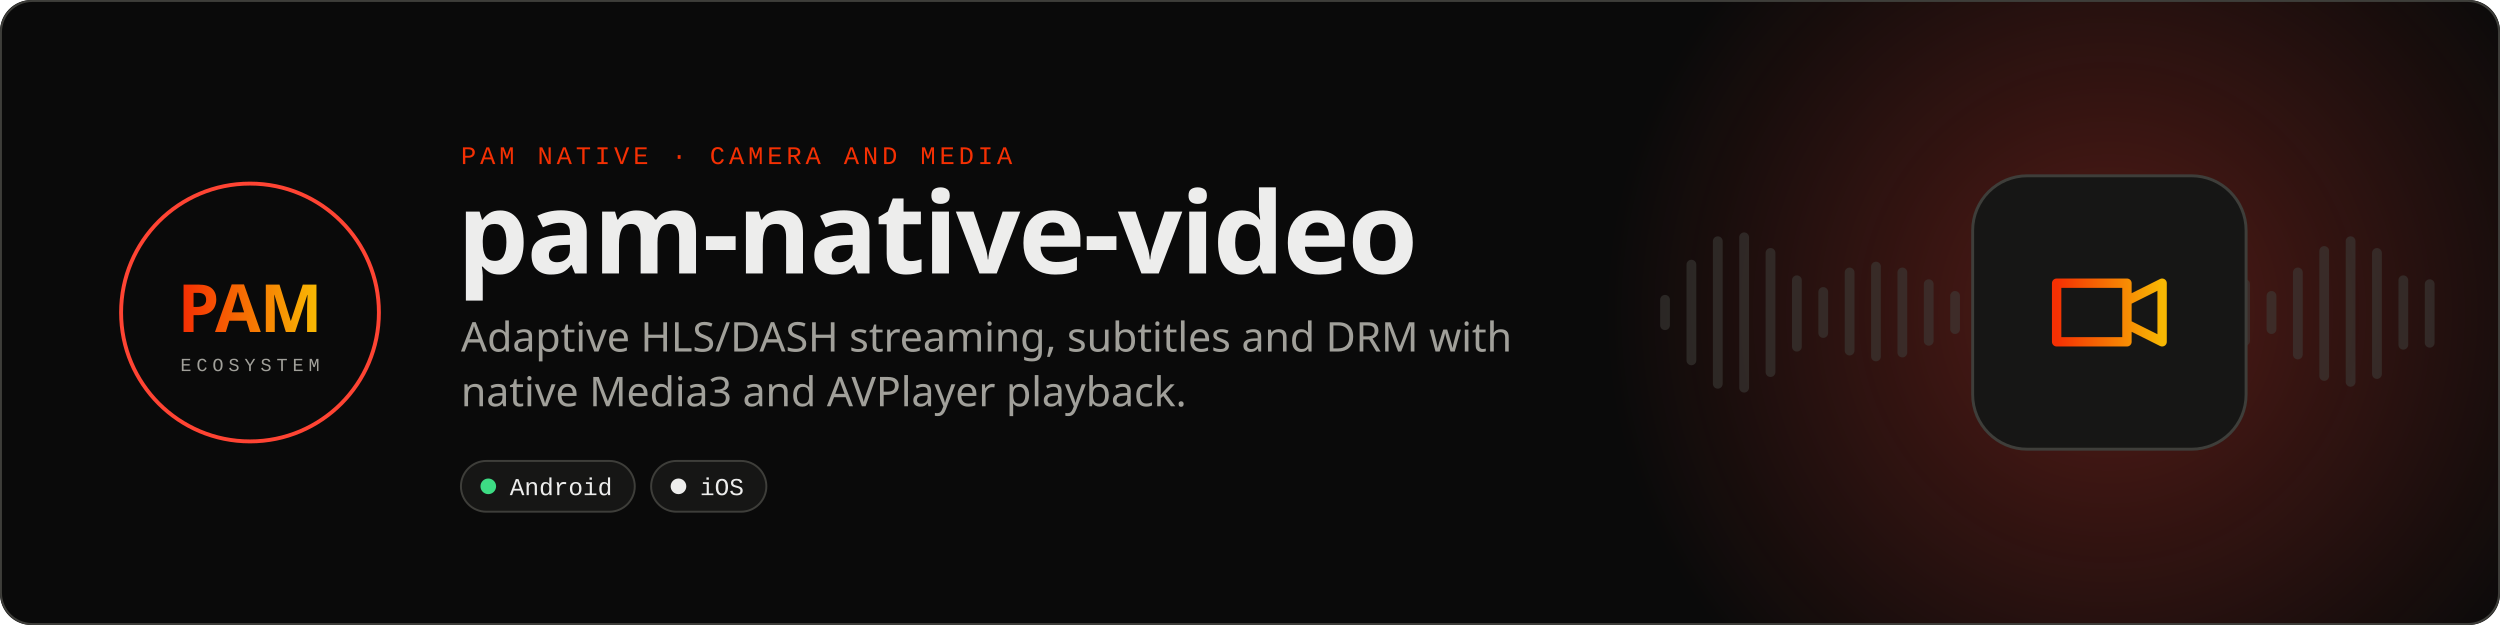
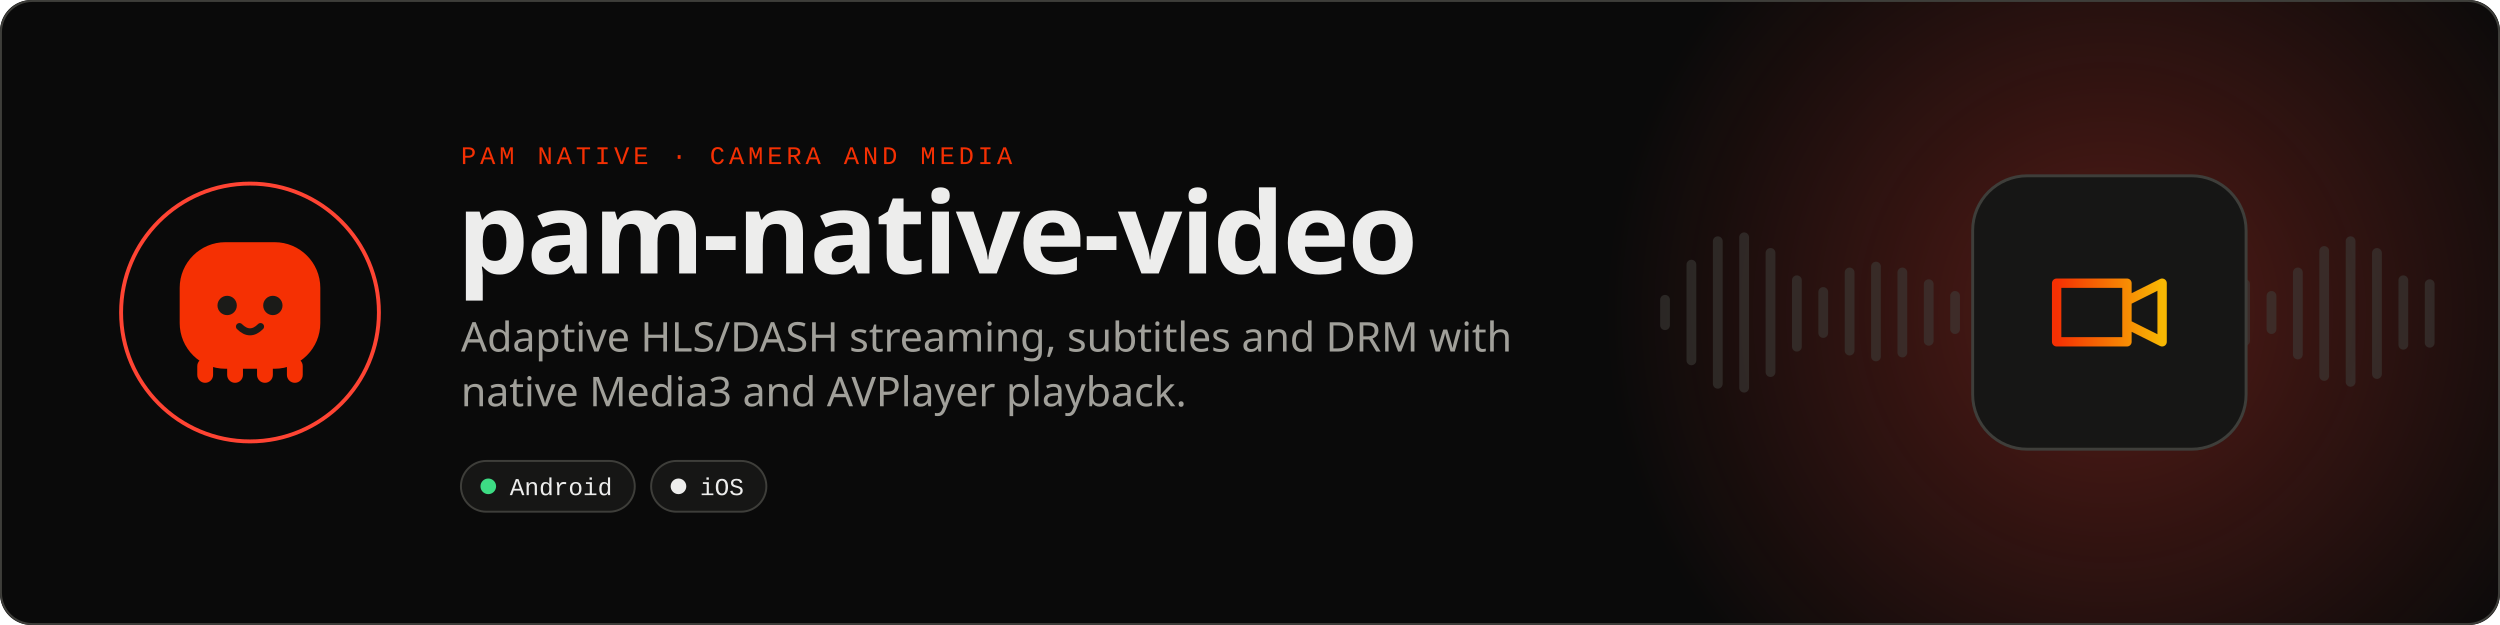
<svg xmlns="http://www.w3.org/2000/svg" viewBox="0 0 1280 320" width="1280" height="320" role="img" aria-label="pam-native-video: Adaptive HLS/DASH streaming, subtitles and DRM with native Media3 and AVPlayer playback.">
  <defs>
    <linearGradient id="pg" x1="0" y1="0" x2="1" y2="0">
      <stop offset="0" stop-color="#f53003" />
      <stop offset="1" stop-color="#f8b803" />
    </linearGradient>
    <radialGradient id="gl">
      <stop offset="0" stop-color="#ff4433" stop-opacity=".30" />
      <stop offset="1" stop-color="#ff4433" stop-opacity="0" />
    </radialGradient>
    <clipPath id="cl">
      <rect width="1280" height="320" rx="16" />
    </clipPath>
  </defs>
  <g clip-path="url(#cl)">
    <rect width="1280" height="320" fill="#0a0a0a" />
    <circle cx="1080" cy="160" r="260" fill="url(#gl)" />
    <g fill="#3e3e3a" opacity=".55">
      <rect x="850.0" y="151" width="5" height="18" rx="2.5">
        <animate attributeName="height" values="18;11;18" dur="2.4s" repeatCount="indefinite" />
        <animate attributeName="y" values="151;155;151" dur="2.4s" repeatCount="indefinite" />
      </rect>
      <rect x="863.5" y="133" width="5" height="54" rx="2.5" />
      <rect x="877.0" y="121" width="5" height="78" rx="2.5" />
      <rect x="890.5" y="119" width="5" height="82" rx="2.5">
        <animate attributeName="height" values="82;49;82" dur="3.3s" repeatCount="indefinite" />
        <animate attributeName="y" values="119;135;119" dur="3.3s" repeatCount="indefinite" />
      </rect>
      <rect x="904.0" y="127" width="5" height="66" rx="2.5" />
      <rect x="917.5" y="141" width="5" height="39" rx="2.5" />
      <rect x="931.0" y="147" width="5" height="26" rx="2.5">
        <animate attributeName="height" values="26;15;26" dur="2.7s" repeatCount="indefinite" />
        <animate attributeName="y" values="147;152;147" dur="2.7s" repeatCount="indefinite" />
      </rect>
      <rect x="944.5" y="137" width="5" height="45" rx="2.5" />
      <rect x="958.0" y="134" width="5" height="51" rx="2.5" />
      <rect x="971.5" y="137" width="5" height="46" rx="2.5">
        <animate attributeName="height" values="46;27;46" dur="3.6s" repeatCount="indefinite" />
        <animate attributeName="y" values="137;146;137" dur="3.6s" repeatCount="indefinite" />
      </rect>
      <rect x="985.0" y="143" width="5" height="34" rx="2.5" />
      <rect x="998.5" y="149" width="5" height="22" rx="2.5" />
      <rect x="1012.0" y="149" width="5" height="22" rx="2.5">
        <animate attributeName="height" values="22;13;22" dur="3.0s" repeatCount="indefinite" />
        <animate attributeName="y" values="149;153;149" dur="3.0s" repeatCount="indefinite" />
      </rect>
      <rect x="1025.5" y="147" width="5" height="25" rx="2.5" />
      <rect x="1039.0" y="147" width="5" height="26" rx="2.5" />
      <rect x="1052.5" y="148" width="5" height="24" rx="2.5">
        <animate attributeName="height" values="24;15;24" dur="2.4s" repeatCount="indefinite" />
        <animate attributeName="y" values="148;153;148" dur="2.4s" repeatCount="indefinite" />
      </rect>
      <rect x="1066.0" y="149" width="5" height="23" rx="2.5" />
      <rect x="1079.5" y="151" width="5" height="19" rx="2.5" />
      <rect x="1093.0" y="148" width="5" height="24" rx="2.5">
        <animate attributeName="height" values="24;14;24" dur="3.3s" repeatCount="indefinite" />
        <animate attributeName="y" values="148;153;148" dur="3.3s" repeatCount="indefinite" />
      </rect>
      <rect x="1106.5" y="143" width="5" height="33" rx="2.5" />
      <rect x="1120.0" y="139" width="5" height="41" rx="2.5" />
      <rect x="1133.5" y="139" width="5" height="43" rx="2.5">
        <animate attributeName="height" values="43;26;43" dur="2.7s" repeatCount="indefinite" />
        <animate attributeName="y" values="139;147;139" dur="2.7s" repeatCount="indefinite" />
      </rect>
      <rect x="1147.0" y="143" width="5" height="34" rx="2.5" />
      <rect x="1160.5" y="149" width="5" height="22" rx="2.5" />
      <rect x="1174.0" y="137" width="5" height="47" rx="2.5">
        <animate attributeName="height" values="47;28;47" dur="3.6s" repeatCount="indefinite" />
        <animate attributeName="y" values="137;146;137" dur="3.6s" repeatCount="indefinite" />
      </rect>
      <rect x="1187.5" y="126" width="5" height="69" rx="2.5" />
      <rect x="1201.0" y="121" width="5" height="77" rx="2.5" />
      <rect x="1214.5" y="127" width="5" height="67" rx="2.5">
        <animate attributeName="height" values="67;40;67" dur="3.0s" repeatCount="indefinite" />
        <animate attributeName="y" values="127;140;127" dur="3.0s" repeatCount="indefinite" />
      </rect>
      <rect x="1228.0" y="141" width="5" height="38" rx="2.5" />
      <rect x="1241.5" y="143" width="5" height="35" rx="2.5" />
    </g>
  </g>
  <rect x=".5" y=".5" width="1279" height="319" rx="16" fill="none" stroke="#3e3e3a" />
  <circle cx="128" cy="160" r="66" fill="#0a0a0a" stroke="#ff4433" stroke-width="2" />
  <circle cx="128" cy="160" r="66" fill="none" stroke="#ff4433">
    <animate attributeName="r" values="66;92" dur="3s" repeatCount="indefinite" />
    <animate attributeName="stroke-opacity" values=".5;0" dur="3s" repeatCount="indefinite" />
  </circle>
-   <text x="128" y="170" text-anchor="middle" font-family="-apple-system, BlinkMacSystemFont, 'Segoe UI', 'Noto Sans', Helvetica, Arial, sans-serif" font-weight="700" font-size="34" letter-spacing="-.5" fill="url(#pg)">PAM</text>
-   <text x="128" y="190" text-anchor="middle" font-family="ui-monospace, SFMono-Regular, 'SF Mono', Menlo, Consolas, 'Liberation Mono', monospace" font-size="9.5" letter-spacing="2.5" fill="#a1a09a">ECOSYSTEM</text>
+   <g transform="translate(74 104.2) scale(.9)">
+     <rect x="30" y="88" width="9" height="14" rx="4.5" fill="#f53003" />
+     <rect x="47" y="88" width="9" height="14" rx="4.5" fill="#f53003" />
+     <rect x="64" y="88" width="9" height="14" rx="4.5" fill="#f53003" />
+     <rect x="81" y="88" width="9" height="14" rx="4.5" fill="#f53003" />
+     <rect x="20" y="22" width="80" height="72" rx="26" fill="#f53003" />
+     <circle cx="47" cy="58" r="5.5" fill="#1b1b18" />
+     <circle cx="73" cy="58" r="5.5" fill="#1b1b18" />
+     <path d="M54 70q6 6 12 0" stroke="#1b1b18" stroke-width="4" stroke-linecap="round" fill="none" />
+   </g>
  <text x="236" y="84" font-family="ui-monospace, SFMono-Regular, 'SF Mono', Menlo, Consolas, 'Liberation Mono', monospace" font-size="13" letter-spacing="2" fill="#f53003">PAM NATIVE · CAMERA AND MEDIA</text>
  <text x="234" y="140" font-family="-apple-system, BlinkMacSystemFont, 'Segoe UI', 'Noto Sans', Helvetica, Arial, sans-serif" font-weight="700" font-size="58" letter-spacing="-1" fill="#ededec">pam-native-video</text>
  <text x="236" y="180" font-family="-apple-system, BlinkMacSystemFont, 'Segoe UI', 'Noto Sans', Helvetica, Arial, sans-serif" font-size="21" fill="#a1a09a">Adaptive HLS/DASH streaming, subtitles and DRM with</text>
  <text x="236" y="208" font-family="-apple-system, BlinkMacSystemFont, 'Segoe UI', 'Noto Sans', Helvetica, Arial, sans-serif" font-size="21" fill="#a1a09a">native Media3 and AVPlayer playback.</text>
  <rect x="236" y="236" width="89" height="26" rx="13" fill="#161615" stroke="#3e3e3a" />
  <circle cx="250" cy="249" r="4" fill="#3ddc84" />
  <text x="261" y="253.5" font-family="ui-monospace, SFMono-Regular, 'SF Mono', Menlo, Consolas, 'Liberation Mono', monospace" font-size="12.5" fill="#ededec">Android</text>
  <rect x="333.375" y="236" width="59" height="26" rx="13" fill="#161615" stroke="#3e3e3a" />
  <circle cx="347.375" cy="249" r="4" fill="#ededec" />
  <text x="358.375" y="253.5" font-family="ui-monospace, SFMono-Regular, 'SF Mono', Menlo, Consolas, 'Liberation Mono', monospace" font-size="12.5" fill="#ededec">iOS</text>
  <rect x="1010" y="90" width="140" height="140" rx="28" fill="#161615" stroke="#3e3e3a" stroke-width="1.5" />
  <g transform="translate(1044 124) scale(3)" fill="none" stroke="url(#pg)" stroke-width="1.6" stroke-linecap="round" stroke-linejoin="round">
    <path d="M3 7h12v10H3zM15 10l6-3v10l-6-3" />
  </g>
</svg>
